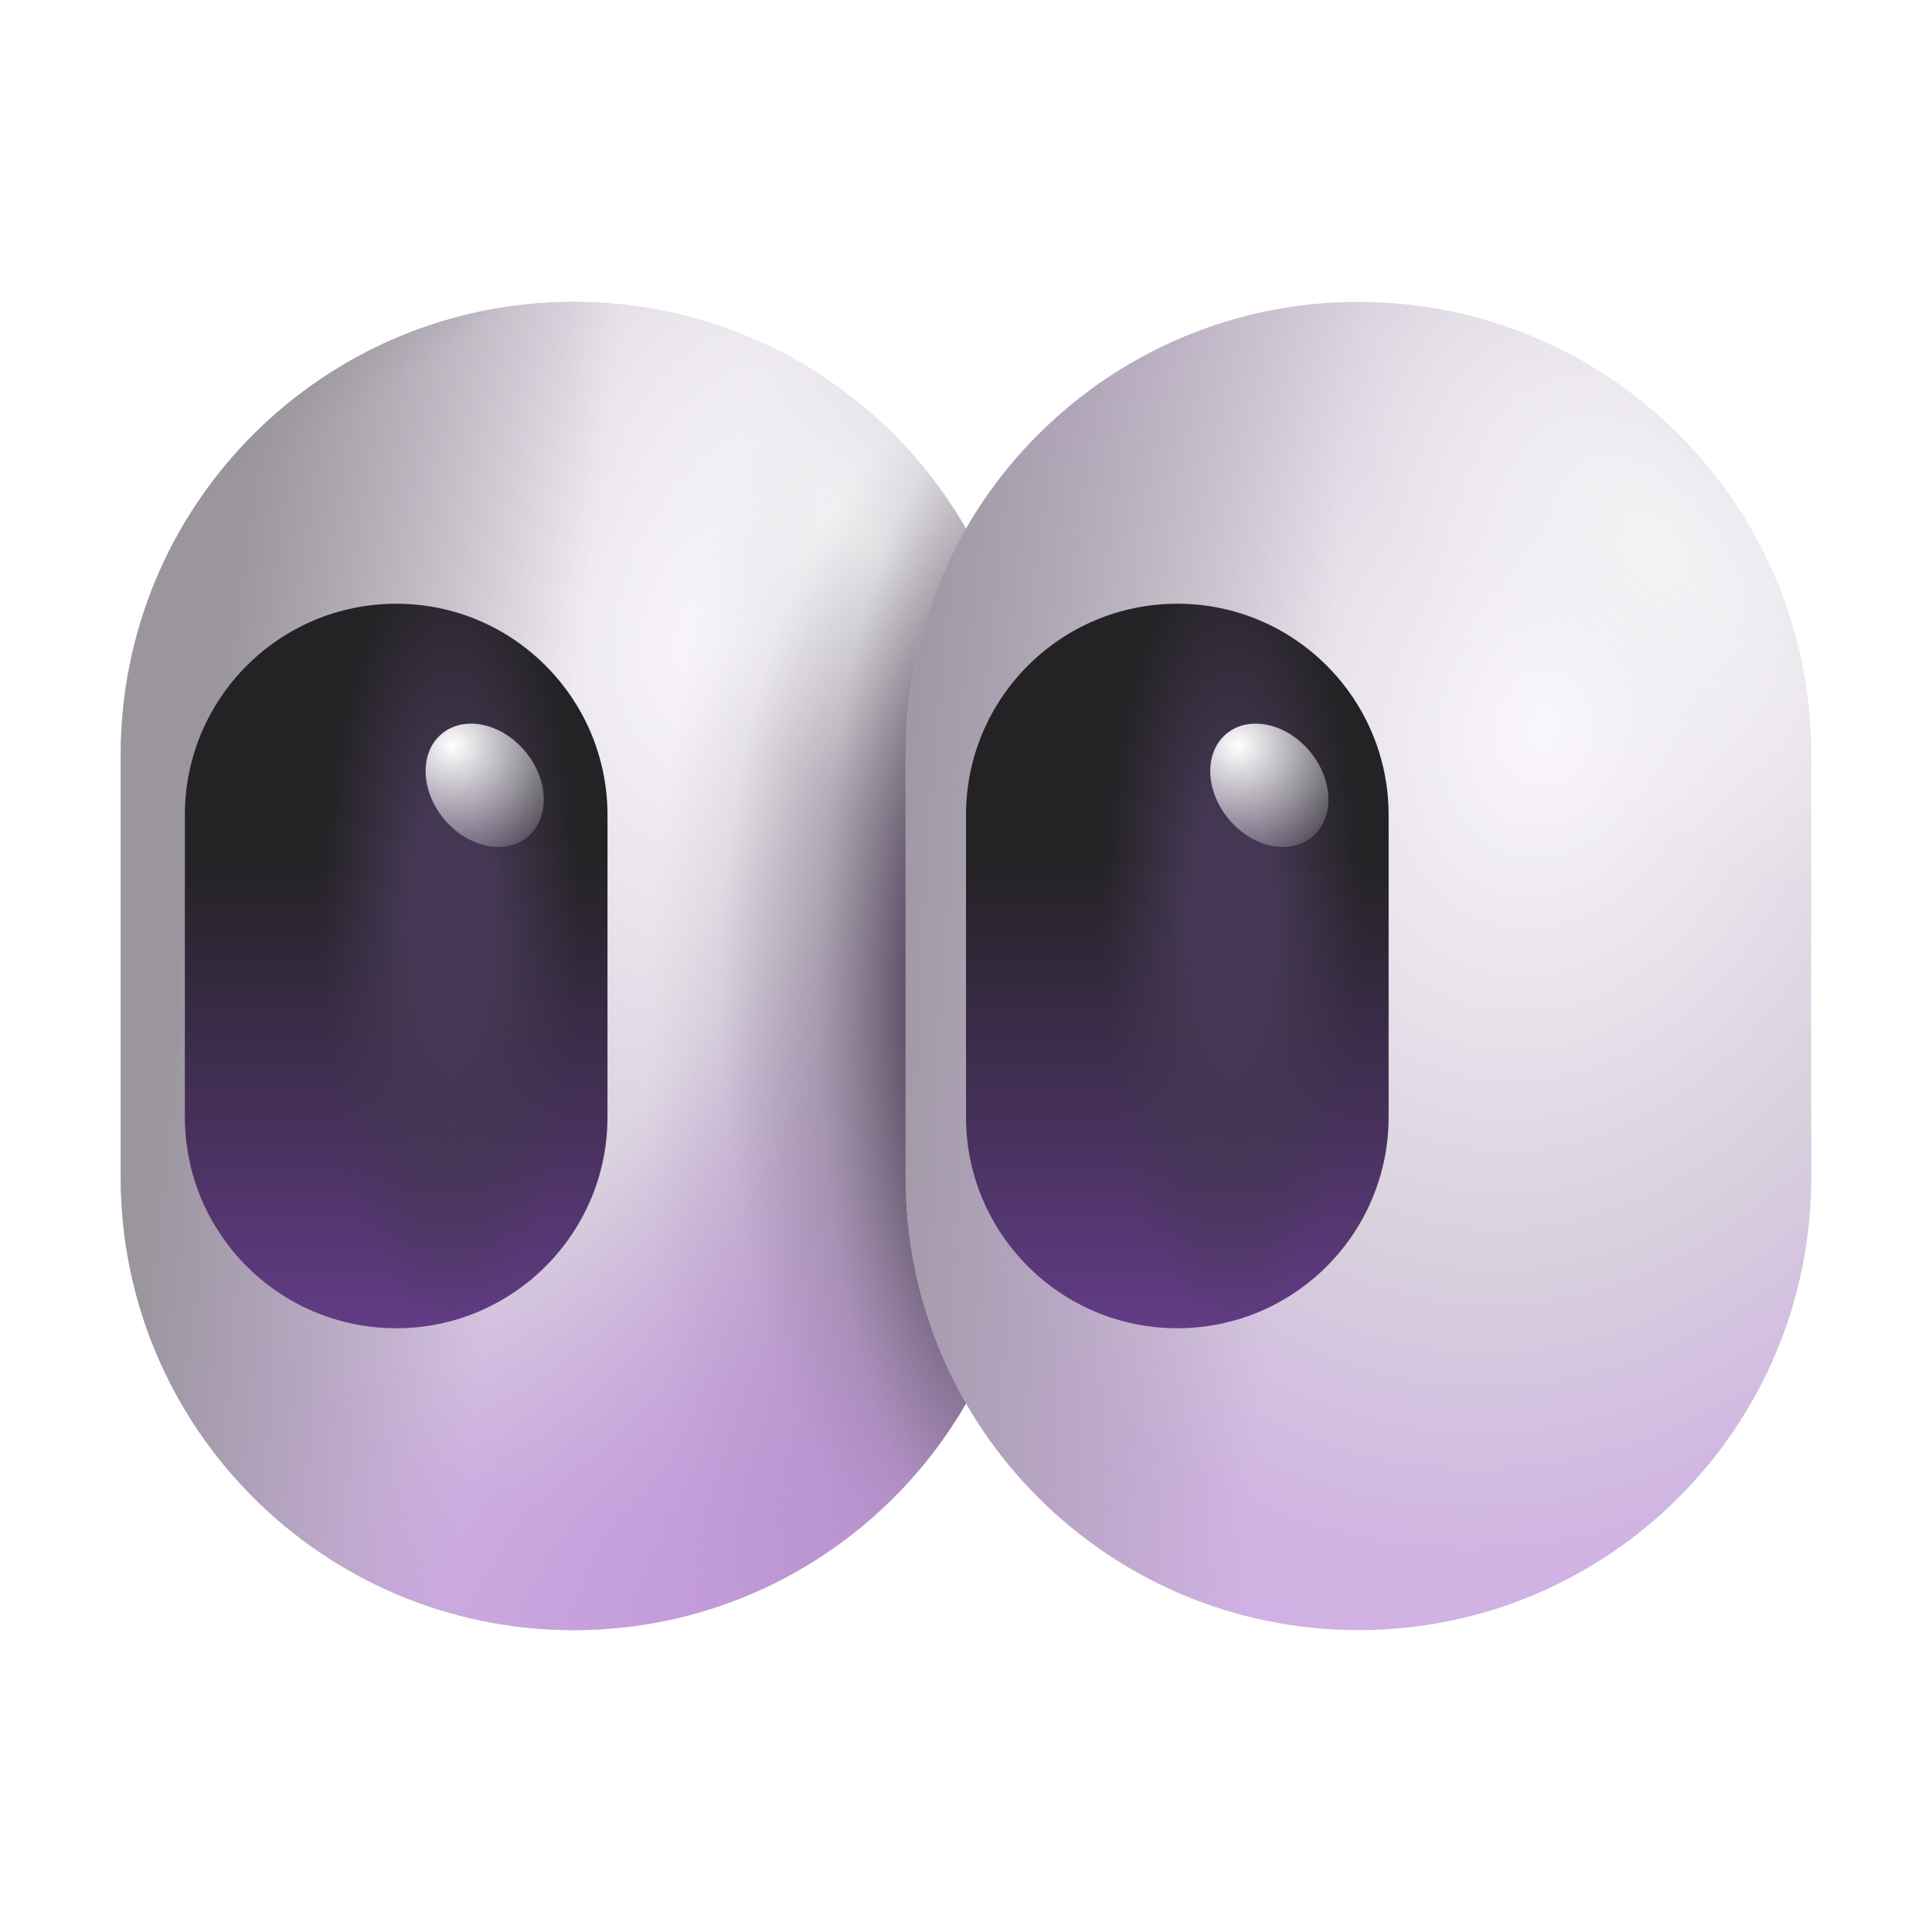
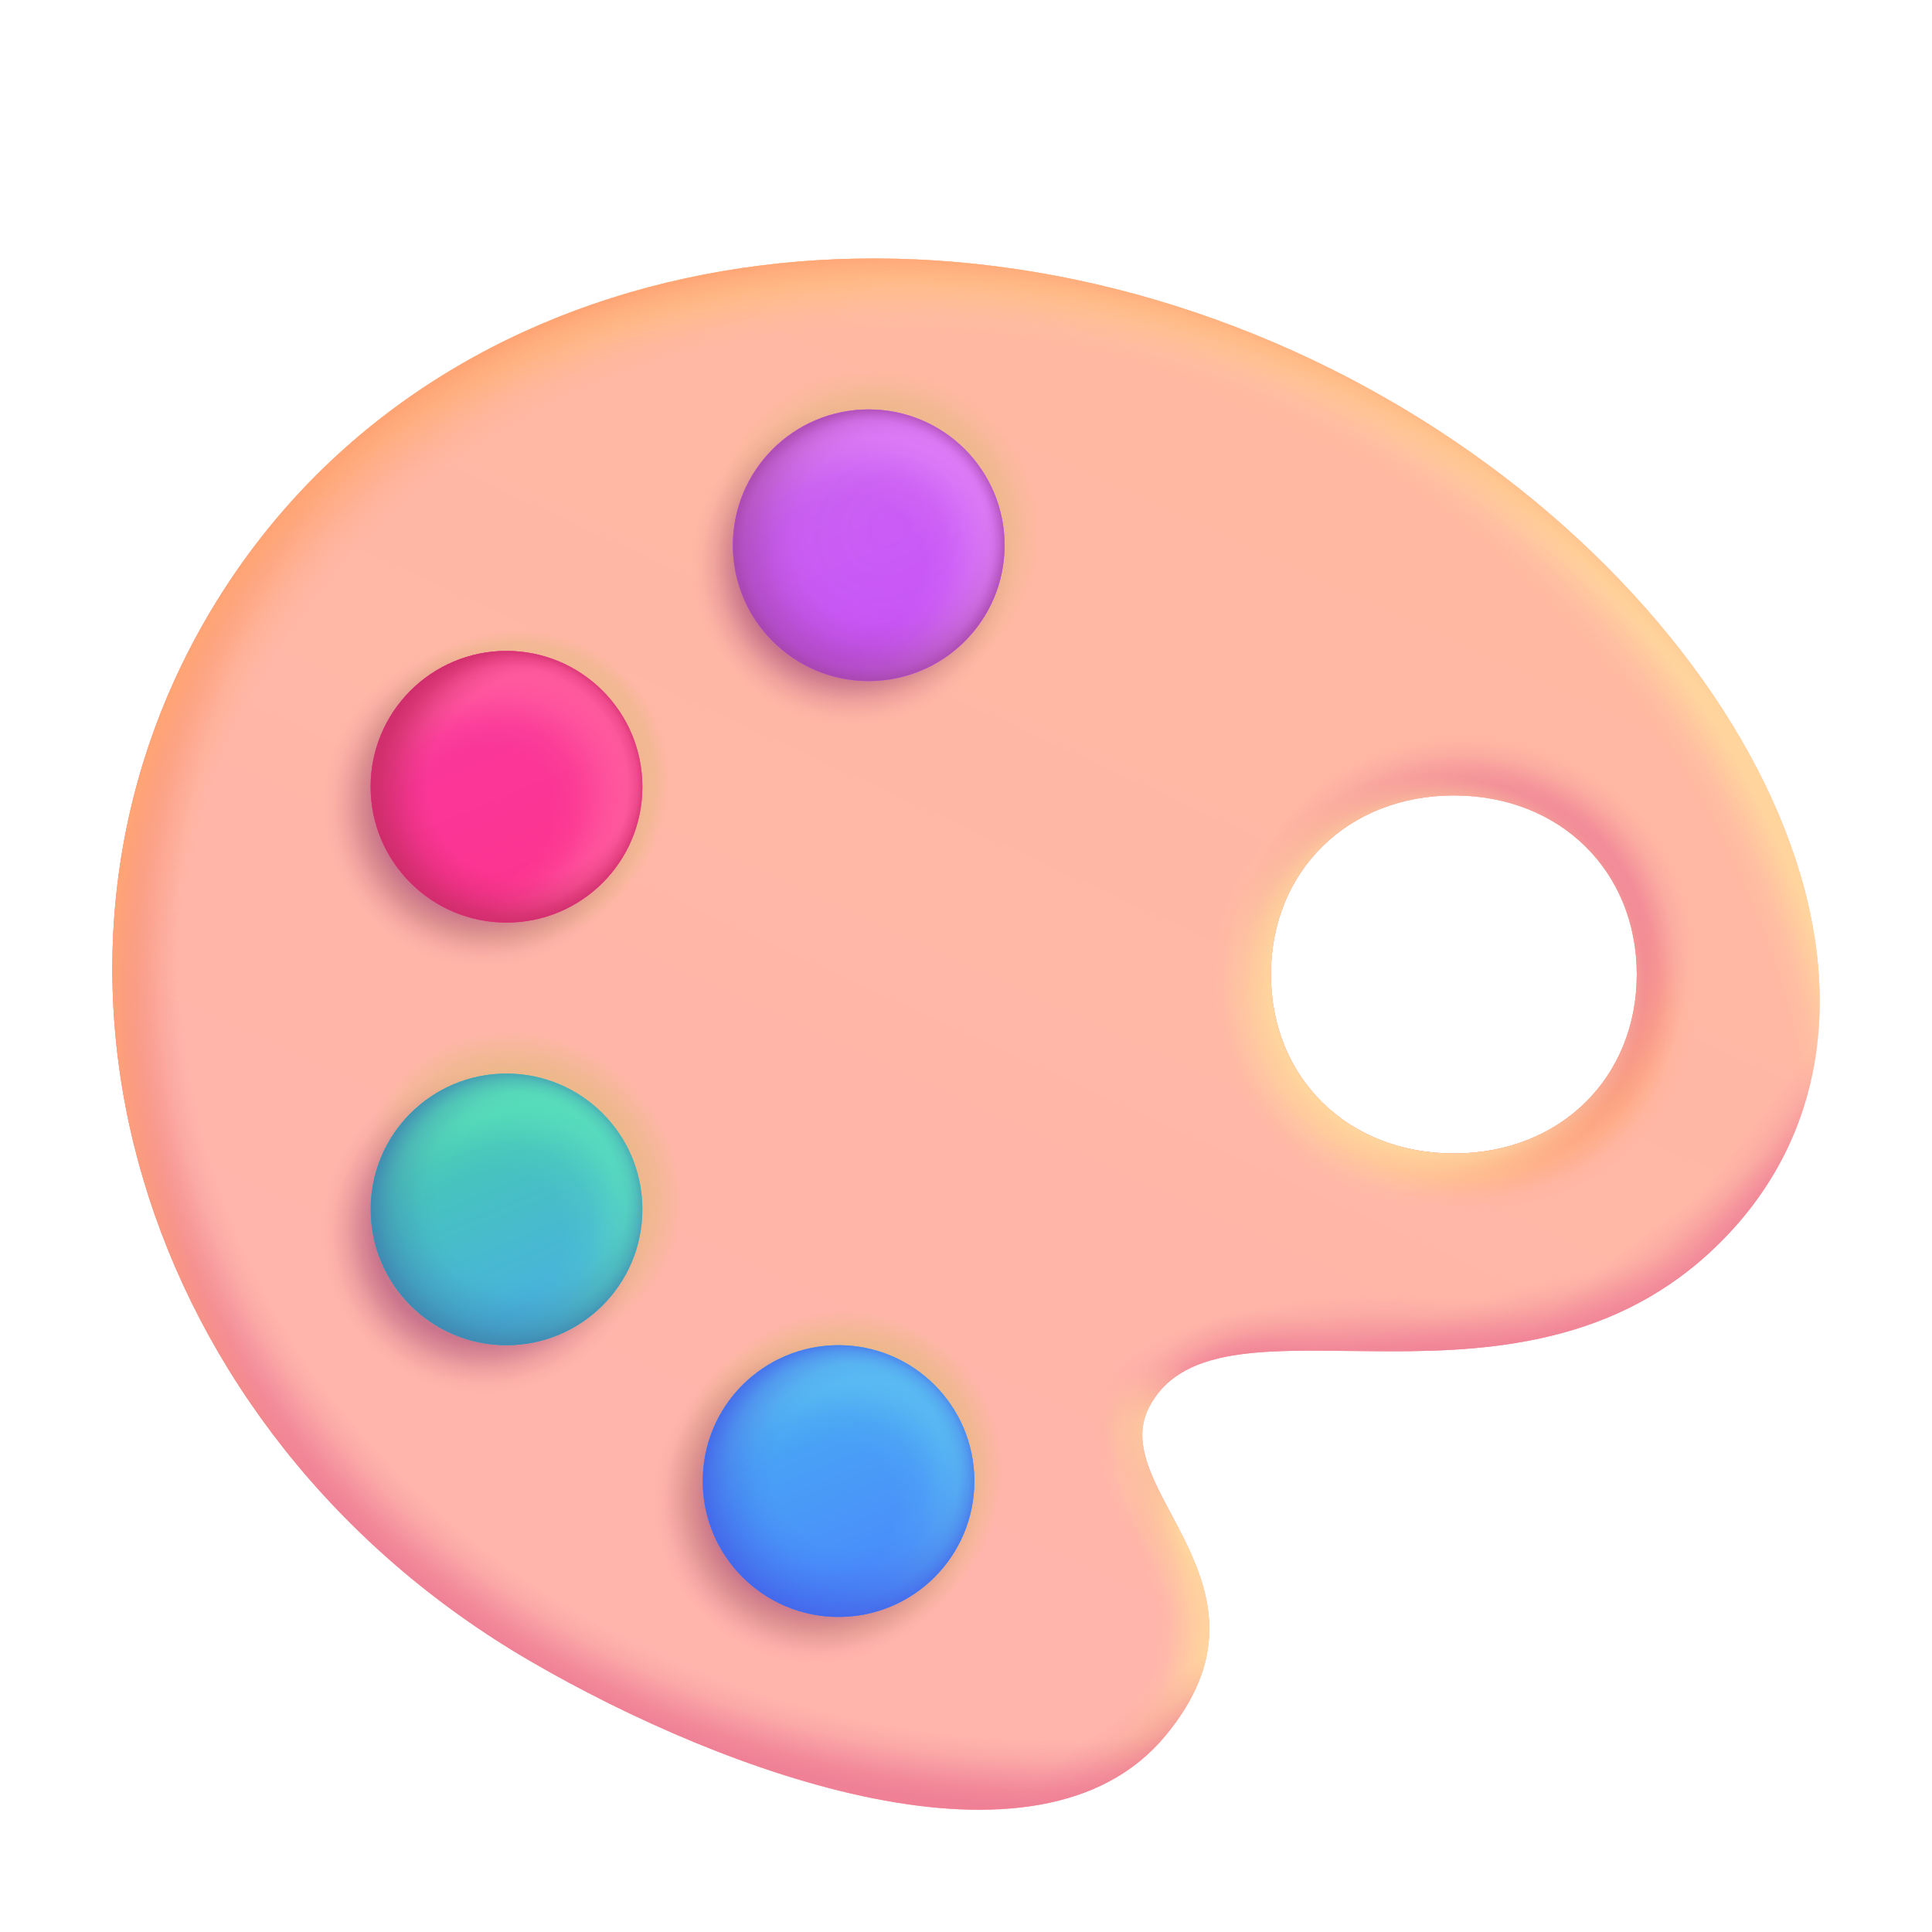
- <svg xmlns="http://www.w3.org/2000/svg" width="32" height="32" viewBox="0 0 32 32" fill="none">
-   <rect x="2" y="5" width="15" height="22" rx="7.5" fill="#D3D3D3" />
-   <rect x="2" y="5" width="15" height="22" rx="7.5" fill="url(#paint0_radial_663_2752)" />
-   <rect x="2" y="5" width="15" height="22" rx="7.5" fill="url(#paint1_linear_663_2752)" />
-   <rect x="2" y="5" width="15" height="22" rx="7.5" fill="url(#paint2_radial_663_2752)" />
-   <rect x="2" y="5" width="15" height="22" rx="7.5" fill="url(#paint3_radial_663_2752)" />
-   <rect x="2" y="5" width="15" height="22" rx="7.5" fill="url(#paint4_radial_663_2752)" />
-   <rect x="2" y="5" width="15" height="22" rx="7.5" fill="url(#paint5_radial_663_2752)" />
-   <rect x="2" y="5" width="15" height="22" rx="7.5" fill="url(#paint6_radial_663_2752)" />
-   <rect x="2" y="5" width="15" height="22" rx="7.5" fill="url(#paint7_radial_663_2752)" />
-   <rect x="2" y="5" width="15" height="22" rx="7.5" fill="url(#paint8_radial_663_2752)" />
-   <rect x="15" y="5" width="15" height="22" rx="7.5" fill="url(#paint9_radial_663_2752)" />
-   <rect x="15" y="5" width="15" height="22" rx="7.5" fill="url(#paint10_linear_663_2752)" />
-   <rect x="15" y="5" width="15" height="22" rx="7.5" fill="url(#paint11_radial_663_2752)" />
-   <rect x="16" y="10" width="7" height="12" rx="3.5" fill="url(#paint12_linear_663_2752)" />
-   <rect x="16" y="10" width="7" height="12" rx="3.5" fill="url(#paint13_radial_663_2752)" />
-   <rect x="3.062" y="10" width="7" height="12" rx="3.5" fill="url(#paint14_linear_663_2752)" />
-   <rect x="3.062" y="10" width="7" height="12" rx="3.5" fill="url(#paint15_radial_663_2752)" />
-   <ellipse cx="8.028" cy="13.007" rx="0.875" ry="1.111" transform="rotate(-39.7743 8.02805 13.0069)" fill="url(#paint16_radial_663_2752)" />
-   <ellipse cx="21.024" cy="13.007" rx="0.875" ry="1.111" transform="rotate(-39.7743 21.0241 13.0069)" fill="url(#paint17_radial_663_2752)" />
+ <svg xmlns="http://www.w3.org/2000/svg" width="25" height="25" viewBox="0 0 25 25" fill="none">
+   <path d="M17.229 4.776C11.937 2.136 5.665 3.155 2.807 7.774C-0.052 12.393 1.768 18.539 6.874 21.502C9.383 22.957 13.433 24.444 15.079 22.462C16.692 20.52 14.312 19.289 14.867 18.214C15.761 16.485 19.759 18.754 22.375 15.958C25.322 12.807 22.382 7.348 17.229 4.776ZM18.813 14.926C17.436 14.926 16.446 13.943 16.446 12.61C16.446 11.276 17.436 10.293 18.813 10.293C20.19 10.293 21.18 11.276 21.18 12.61C21.18 13.943 20.19 14.926 18.813 14.926Z" fill="url(#paint0_linear_433_270)" />
+   <path d="M17.229 4.776C11.937 2.136 5.665 3.155 2.807 7.774C-0.052 12.393 1.768 18.539 6.874 21.502C9.383 22.957 13.433 24.444 15.079 22.462C16.692 20.52 14.312 19.289 14.867 18.214C15.761 16.485 19.759 18.754 22.375 15.958C25.322 12.807 22.382 7.348 17.229 4.776ZM18.813 14.926C17.436 14.926 16.446 13.943 16.446 12.61C16.446 11.276 17.436 10.293 18.813 10.293C20.19 10.293 21.18 11.276 21.18 12.61C21.18 13.943 20.19 14.926 18.813 14.926Z" fill="url(#paint1_radial_433_270)" />
+   <path d="M17.229 4.776C11.937 2.136 5.665 3.155 2.807 7.774C-0.052 12.393 1.768 18.539 6.874 21.502C9.383 22.957 13.433 24.444 15.079 22.462C16.692 20.52 14.312 19.289 14.867 18.214C15.761 16.485 19.759 18.754 22.375 15.958C25.322 12.807 22.382 7.348 17.229 4.776ZM18.813 14.926C17.436 14.926 16.446 13.943 16.446 12.61C16.446 11.276 17.436 10.293 18.813 10.293C20.19 10.293 21.18 11.276 21.18 12.61C21.18 13.943 20.19 14.926 18.813 14.926Z" fill="url(#paint2_radial_433_270)" />
+   <path d="M17.229 4.776C11.937 2.136 5.665 3.155 2.807 7.774C-0.052 12.393 1.768 18.539 6.874 21.502C9.383 22.957 13.433 24.444 15.079 22.462C16.692 20.52 14.312 19.289 14.867 18.214C15.761 16.485 19.759 18.754 22.375 15.958C25.322 12.807 22.382 7.348 17.229 4.776ZM18.813 14.926C17.436 14.926 16.446 13.943 16.446 12.61C16.446 11.276 17.436 10.293 18.813 10.293C20.19 10.293 21.18 11.276 21.18 12.61C21.18 13.943 20.19 14.926 18.813 14.926Z" fill="url(#paint3_radial_433_270)" />
+   <path d="M17.229 4.776C11.937 2.136 5.665 3.155 2.807 7.774C-0.052 12.393 1.768 18.539 6.874 21.502C9.383 22.957 13.433 24.444 15.079 22.462C16.692 20.52 14.312 19.289 14.867 18.214C15.761 16.485 19.759 18.754 22.375 15.958C25.322 12.807 22.382 7.348 17.229 4.776ZM18.813 14.926C17.436 14.926 16.446 13.943 16.446 12.61C16.446 11.276 17.436 10.293 18.813 10.293C20.19 10.293 21.18 11.276 21.18 12.61C21.18 13.943 20.19 14.926 18.813 14.926Z" fill="url(#paint4_radial_433_270)" />
+   <path d="M17.229 4.776C11.937 2.136 5.665 3.155 2.807 7.774C-0.052 12.393 1.768 18.539 6.874 21.502C9.383 22.957 13.433 24.444 15.079 22.462C16.692 20.52 14.312 19.289 14.867 18.214C15.761 16.485 19.759 18.754 22.375 15.958C25.322 12.807 22.382 7.348 17.229 4.776ZM18.813 14.926C17.436 14.926 16.446 13.943 16.446 12.61C16.446 11.276 17.436 10.293 18.813 10.293C20.19 10.293 21.18 11.276 21.18 12.61C21.18 13.943 20.19 14.926 18.813 14.926Z" fill="url(#paint5_radial_433_270)" />
+   <path d="M17.229 4.776C11.937 2.136 5.665 3.155 2.807 7.774C-0.052 12.393 1.768 18.539 6.874 21.502C9.383 22.957 13.433 24.444 15.079 22.462C16.692 20.52 14.312 19.289 14.867 18.214C15.761 16.485 19.759 18.754 22.375 15.958C25.322 12.807 22.382 7.348 17.229 4.776ZM18.813 14.926C17.436 14.926 16.446 13.943 16.446 12.61C16.446 11.276 17.436 10.293 18.813 10.293C20.19 10.293 21.18 11.276 21.18 12.61C21.18 13.943 20.19 14.926 18.813 14.926Z" fill="url(#paint6_radial_433_270)" />
+   <path d="M17.229 4.776C11.937 2.136 5.665 3.155 2.807 7.774C-0.052 12.393 1.768 18.539 6.874 21.502C9.383 22.957 13.433 24.444 15.079 22.462C16.692 20.52 14.312 19.289 14.867 18.214C15.761 16.485 19.759 18.754 22.375 15.958C25.322 12.807 22.382 7.348 17.229 4.776ZM18.813 14.926C17.436 14.926 16.446 13.943 16.446 12.61C16.446 11.276 17.436 10.293 18.813 10.293C20.19 10.293 21.18 11.276 21.18 12.61C21.18 13.943 20.19 14.926 18.813 14.926Z" fill="url(#paint7_radial_433_270)" />
+   <path d="M17.229 4.776C11.937 2.136 5.665 3.155 2.807 7.774C-0.052 12.393 1.768 18.539 6.874 21.502C9.383 22.957 13.433 24.444 15.079 22.462C16.692 20.52 14.312 19.289 14.867 18.214C15.761 16.485 19.759 18.754 22.375 15.958C25.322 12.807 22.382 7.348 17.229 4.776ZM18.813 14.926C17.436 14.926 16.446 13.943 16.446 12.61C16.446 11.276 17.436 10.293 18.813 10.293C20.19 10.293 21.18 11.276 21.18 12.61C21.18 13.943 20.19 14.926 18.813 14.926Z" fill="url(#paint8_radial_433_270)" />
+   <path d="M17.229 4.776C11.937 2.136 5.665 3.155 2.807 7.774C-0.052 12.393 1.768 18.539 6.874 21.502C9.383 22.957 13.433 24.444 15.079 22.462C16.692 20.52 14.312 19.289 14.867 18.214C15.761 16.485 19.759 18.754 22.375 15.958C25.322 12.807 22.382 7.348 17.229 4.776ZM18.813 14.926C17.436 14.926 16.446 13.943 16.446 12.61C16.446 11.276 17.436 10.293 18.813 10.293C20.19 10.293 21.18 11.276 21.18 12.61C21.18 13.943 20.19 14.926 18.813 14.926Z" fill="url(#paint9_radial_433_270)" />
+   <path d="M17.229 4.776C11.937 2.136 5.665 3.155 2.807 7.774C-0.052 12.393 1.768 18.539 6.874 21.502C9.383 22.957 13.433 24.444 15.079 22.462C16.692 20.52 14.312 19.289 14.867 18.214C15.761 16.485 19.759 18.754 22.375 15.958C25.322 12.807 22.382 7.348 17.229 4.776ZM18.813 14.926C17.436 14.926 16.446 13.943 16.446 12.61C16.446 11.276 17.436 10.293 18.813 10.293C20.19 10.293 21.18 11.276 21.18 12.61C21.18 13.943 20.19 14.926 18.813 14.926Z" fill="url(#paint10_radial_433_270)" />
+   <path d="M17.229 4.776C11.937 2.136 5.665 3.155 2.807 7.774C-0.052 12.393 1.768 18.539 6.874 21.502C9.383 22.957 13.433 24.444 15.079 22.462C16.692 20.52 14.312 19.289 14.867 18.214C15.761 16.485 19.759 18.754 22.375 15.958C25.322 12.807 22.382 7.348 17.229 4.776ZM18.813 14.926C17.436 14.926 16.446 13.943 16.446 12.61C16.446 11.276 17.436 10.293 18.813 10.293C20.19 10.293 21.18 11.276 21.18 12.61C21.18 13.943 20.19 14.926 18.813 14.926Z" fill="url(#paint11_radial_433_270)" />
+   <path d="M17.229 4.776C11.937 2.136 5.665 3.155 2.807 7.774C-0.052 12.393 1.768 18.539 6.874 21.502C9.383 22.957 13.433 24.444 15.079 22.462C16.692 20.52 14.312 19.289 14.867 18.214C15.761 16.485 19.759 18.754 22.375 15.958C25.322 12.807 22.382 7.348 17.229 4.776ZM18.813 14.926C17.436 14.926 16.446 13.943 16.446 12.61C16.446 11.276 17.436 10.293 18.813 10.293C20.19 10.293 21.18 11.276 21.18 12.61C21.18 13.943 20.19 14.926 18.813 14.926Z" fill="url(#paint12_radial_433_270)" />
+   <path d="M17.229 4.776C11.937 2.136 5.665 3.155 2.807 7.774C-0.052 12.393 1.768 18.539 6.874 21.502C9.383 22.957 13.433 24.444 15.079 22.462C16.692 20.52 14.312 19.289 14.867 18.214C15.761 16.485 19.759 18.754 22.375 15.958C25.322 12.807 22.382 7.348 17.229 4.776ZM18.813 14.926C17.436 14.926 16.446 13.943 16.446 12.61C16.446 11.276 17.436 10.293 18.813 10.293C20.19 10.293 21.18 11.276 21.18 12.61C21.18 13.943 20.19 14.926 18.813 14.926Z" fill="url(#paint13_radial_433_270)" />
+   <path d="M17.229 4.776C11.937 2.136 5.665 3.155 2.807 7.774C-0.052 12.393 1.768 18.539 6.874 21.502C9.383 22.957 13.433 24.444 15.079 22.462C16.692 20.52 14.312 19.289 14.867 18.214C15.761 16.485 19.759 18.754 22.375 15.958C25.322 12.807 22.382 7.348 17.229 4.776ZM18.813 14.926C17.436 14.926 16.446 13.943 16.446 12.61C16.446 11.276 17.436 10.293 18.813 10.293C20.19 10.293 21.18 11.276 21.18 12.61C21.18 13.943 20.19 14.926 18.813 14.926Z" fill="url(#paint14_radial_433_270)" />
+   <path d="M17.229 4.776C11.937 2.136 5.665 3.155 2.807 7.774C-0.052 12.393 1.768 18.539 6.874 21.502C9.383 22.957 13.433 24.444 15.079 22.462C16.692 20.52 14.312 19.289 14.867 18.214C15.761 16.485 19.759 18.754 22.375 15.958C25.322 12.807 22.382 7.348 17.229 4.776ZM18.813 14.926C17.436 14.926 16.446 13.943 16.446 12.61C16.446 11.276 17.436 10.293 18.813 10.293C20.19 10.293 21.18 11.276 21.18 12.61C21.18 13.943 20.19 14.926 18.813 14.926Z" fill="url(#paint15_radial_433_270)" />
+   <path d="M17.229 4.776C11.937 2.136 5.665 3.155 2.807 7.774C-0.052 12.393 1.768 18.539 6.874 21.502C9.383 22.957 13.433 24.444 15.079 22.462C16.692 20.52 14.312 19.289 14.867 18.214C15.761 16.485 19.759 18.754 22.375 15.958C25.322 12.807 22.382 7.348 17.229 4.776ZM18.813 14.926C17.436 14.926 16.446 13.943 16.446 12.61C16.446 11.276 17.436 10.293 18.813 10.293C20.19 10.293 21.18 11.276 21.18 12.61C21.18 13.943 20.19 14.926 18.813 14.926Z" fill="url(#paint16_radial_433_270)" />
+   <path d="M17.229 4.776C11.937 2.136 5.665 3.155 2.807 7.774C-0.052 12.393 1.768 18.539 6.874 21.502C9.383 22.957 13.433 24.444 15.079 22.462C16.692 20.52 14.312 19.289 14.867 18.214C15.761 16.485 19.759 18.754 22.375 15.958C25.322 12.807 22.382 7.348 17.229 4.776ZM18.813 14.926C17.436 14.926 16.446 13.943 16.446 12.61C16.446 11.276 17.436 10.293 18.813 10.293C20.19 10.293 21.18 11.276 21.18 12.61C21.18 13.943 20.19 14.926 18.813 14.926Z" fill="url(#paint17_radial_433_270)" />
+   <path d="M17.229 4.776C11.937 2.136 5.665 3.155 2.807 7.774C-0.052 12.393 1.768 18.539 6.874 21.502C9.383 22.957 13.433 24.444 15.079 22.462C16.692 20.52 14.312 19.289 14.867 18.214C15.761 16.485 19.759 18.754 22.375 15.958C25.322 12.807 22.382 7.348 17.229 4.776ZM18.813 14.926C17.436 14.926 16.446 13.943 16.446 12.61C16.446 11.276 17.436 10.293 18.813 10.293C20.19 10.293 21.18 11.276 21.18 12.61C21.18 13.943 20.19 14.926 18.813 14.926Z" fill="url(#paint18_radial_433_270)" />
+   <path d="M17.229 4.776C11.937 2.136 5.665 3.155 2.807 7.774C-0.052 12.393 1.768 18.539 6.874 21.502C9.383 22.957 13.433 24.444 15.079 22.462C16.692 20.52 14.312 19.289 14.867 18.214C15.761 16.485 19.759 18.754 22.375 15.958C25.322 12.807 22.382 7.348 17.229 4.776ZM18.813 14.926C17.436 14.926 16.446 13.943 16.446 12.61C16.446 11.276 17.436 10.293 18.813 10.293C20.19 10.293 21.18 11.276 21.18 12.61C21.18 13.943 20.19 14.926 18.813 14.926Z" fill="url(#paint19_radial_433_270)" />
+   <path d="M17.229 4.776C11.937 2.136 5.665 3.155 2.807 7.774C-0.052 12.393 1.768 18.539 6.874 21.502C9.383 22.957 13.433 24.444 15.079 22.462C16.692 20.52 14.312 19.289 14.867 18.214C15.761 16.485 19.759 18.754 22.375 15.958C25.322 12.807 22.382 7.348 17.229 4.776ZM18.813 14.926C17.436 14.926 16.446 13.943 16.446 12.61C16.446 11.276 17.436 10.293 18.813 10.293C20.19 10.293 21.18 11.276 21.18 12.61C21.18 13.943 20.19 14.926 18.813 14.926Z" fill="url(#paint20_radial_433_270)" />
+   <path d="M17.229 4.776C11.937 2.136 5.665 3.155 2.807 7.774C-0.052 12.393 1.768 18.539 6.874 21.502C9.383 22.957 13.433 24.444 15.079 22.462C16.692 20.52 14.312 19.289 14.867 18.214C15.761 16.485 19.759 18.754 22.375 15.958C25.322 12.807 22.382 7.348 17.229 4.776ZM18.813 14.926C17.436 14.926 16.446 13.943 16.446 12.61C16.446 11.276 17.436 10.293 18.813 10.293C20.19 10.293 21.18 11.276 21.18 12.61C21.18 13.943 20.19 14.926 18.813 14.926Z" fill="url(#paint21_radial_433_270)" />
+   <path d="M17.229 4.776C11.937 2.136 5.665 3.155 2.807 7.774C-0.052 12.393 1.768 18.539 6.874 21.502C9.383 22.957 13.433 24.444 15.079 22.462C16.692 20.52 14.312 19.289 14.867 18.214C15.761 16.485 19.759 18.754 22.375 15.958C25.322 12.807 22.382 7.348 17.229 4.776ZM18.813 14.926C17.436 14.926 16.446 13.943 16.446 12.61C16.446 11.276 17.436 10.293 18.813 10.293C20.19 10.293 21.18 11.276 21.18 12.61C21.18 13.943 20.19 14.926 18.813 14.926Z" fill="url(#paint22_radial_433_270)" />
+   <path d="M17.229 4.776C11.937 2.136 5.665 3.155 2.807 7.774C-0.052 12.393 1.768 18.539 6.874 21.502C9.383 22.957 13.433 24.444 15.079 22.462C16.692 20.52 14.312 19.289 14.867 18.214C15.761 16.485 19.759 18.754 22.375 15.958C25.322 12.807 22.382 7.348 17.229 4.776ZM18.813 14.926C17.436 14.926 16.446 13.943 16.446 12.61C16.446 11.276 17.436 10.293 18.813 10.293C20.19 10.293 21.18 11.276 21.18 12.61C21.18 13.943 20.19 14.926 18.813 14.926Z" fill="url(#paint23_radial_433_270)" />
+   <path d="M17.229 4.776C11.937 2.136 5.665 3.155 2.807 7.774C-0.052 12.393 1.768 18.539 6.874 21.502C9.383 22.957 13.433 24.444 15.079 22.462C16.692 20.52 14.312 19.289 14.867 18.214C15.761 16.485 19.759 18.754 22.375 15.958C25.322 12.807 22.382 7.348 17.229 4.776ZM18.813 14.926C17.436 14.926 16.446 13.943 16.446 12.61C16.446 11.276 17.436 10.293 18.813 10.293C20.19 10.293 21.18 11.276 21.18 12.61C21.18 13.943 20.19 14.926 18.813 14.926Z" fill="url(#paint24_radial_433_270)" />
+   <path d="M11.241 8.813C12.212 8.813 12.999 8.026 12.999 7.056C12.999 6.085 12.212 5.298 11.241 5.298C10.27 5.298 9.483 6.085 9.483 7.056C9.483 8.026 10.27 8.813 11.241 8.813Z" fill="url(#paint25_linear_433_270)" />
+   <path d="M11.241 8.813C12.212 8.813 12.999 8.026 12.999 7.056C12.999 6.085 12.212 5.298 11.241 5.298C10.27 5.298 9.483 6.085 9.483 7.056C9.483 8.026 10.27 8.813 11.241 8.813Z" fill="url(#paint26_radial_433_270)" />
+   <path d="M11.241 8.813C12.212 8.813 12.999 8.026 12.999 7.056C12.999 6.085 12.212 5.298 11.241 5.298C10.27 5.298 9.483 6.085 9.483 7.056C9.483 8.026 10.27 8.813 11.241 8.813Z" fill="url(#paint27_radial_433_270)" fill-opacity="0.7" />
+   <path d="M11.241 8.813C12.212 8.813 12.999 8.026 12.999 7.056C12.999 6.085 12.212 5.298 11.241 5.298C10.27 5.298 9.483 6.085 9.483 7.056C9.483 8.026 10.27 8.813 11.241 8.813Z" fill="url(#paint28_radial_433_270)" fill-opacity="0.7" />
+   <path d="M6.554 11.938C7.525 11.938 8.312 11.152 8.312 10.181C8.312 9.21 7.525 8.423 6.554 8.423C5.583 8.423 4.796 9.21 4.796 10.181C4.796 11.152 5.583 11.938 6.554 11.938Z" fill="url(#paint29_linear_433_270)" />
+   <path d="M6.554 11.938C7.525 11.938 8.312 11.152 8.312 10.181C8.312 9.21 7.525 8.423 6.554 8.423C5.583 8.423 4.796 9.21 4.796 10.181C4.796 11.152 5.583 11.938 6.554 11.938Z" fill="url(#paint30_radial_433_270)" />
+   <path d="M6.554 11.938C7.525 11.938 8.312 11.152 8.312 10.181C8.312 9.21 7.525 8.423 6.554 8.423C5.583 8.423 4.796 9.21 4.796 10.181C4.796 11.152 5.583 11.938 6.554 11.938Z" fill="url(#paint31_radial_433_270)" fill-opacity="0.9" />
+   <path d="M6.554 11.938C7.525 11.938 8.312 11.152 8.312 10.181C8.312 9.21 7.525 8.423 6.554 8.423C5.583 8.423 4.796 9.21 4.796 10.181C4.796 11.152 5.583 11.938 6.554 11.938Z" fill="url(#paint32_radial_433_270)" fill-opacity="0.8" />
+   <path d="M6.554 17.407C7.525 17.407 8.312 16.62 8.312 15.649C8.312 14.679 7.525 13.892 6.554 13.892C5.583 13.892 4.796 14.679 4.796 15.649C4.796 16.62 5.583 17.407 6.554 17.407Z" fill="url(#paint33_linear_433_270)" />
+   <path d="M6.554 17.407C7.525 17.407 8.312 16.62 8.312 15.649C8.312 14.679 7.525 13.892 6.554 13.892C5.583 13.892 4.796 14.679 4.796 15.649C4.796 16.62 5.583 17.407 6.554 17.407Z" fill="url(#paint34_radial_433_270)" fill-opacity="0.8" />
+   <path d="M6.554 17.407C7.525 17.407 8.312 16.62 8.312 15.649C8.312 14.679 7.525 13.892 6.554 13.892C5.583 13.892 4.796 14.679 4.796 15.649C4.796 16.62 5.583 17.407 6.554 17.407Z" fill="url(#paint35_radial_433_270)" />
+   <path d="M6.554 17.407C7.525 17.407 8.312 16.62 8.312 15.649C8.312 14.679 7.525 13.892 6.554 13.892C5.583 13.892 4.796 14.679 4.796 15.649C4.796 16.62 5.583 17.407 6.554 17.407Z" fill="url(#paint36_radial_433_270)" fill-opacity="0.7" />
+   <path d="M10.851 20.923C11.821 20.923 12.608 20.136 12.608 19.165C12.608 18.194 11.821 17.407 10.851 17.407C9.88 17.407 9.093 18.194 9.093 19.165C9.093 20.136 9.88 20.923 10.851 20.923Z" fill="url(#paint37_linear_433_270)" />
+   <path d="M10.851 20.923C11.821 20.923 12.608 20.136 12.608 19.165C12.608 18.194 11.821 17.407 10.851 17.407C9.88 17.407 9.093 18.194 9.093 19.165C9.093 20.136 9.88 20.923 10.851 20.923Z" fill="url(#paint38_radial_433_270)" fill-opacity="0.9" />
+   <path d="M10.851 20.923C11.821 20.923 12.608 20.136 12.608 19.165C12.608 18.194 11.821 17.407 10.851 17.407C9.88 17.407 9.093 18.194 9.093 19.165C9.093 20.136 9.88 20.923 10.851 20.923Z" fill="url(#paint39_radial_433_270)" />
+   <path d="M10.851 20.923C11.821 20.923 12.608 20.136 12.608 19.165C12.608 18.194 11.821 17.407 10.851 17.407C9.88 17.407 9.093 18.194 9.093 19.165C9.093 20.136 9.88 20.923 10.851 20.923Z" fill="url(#paint40_radial_433_270)" fill-opacity="0.7" />
  <defs>
-     <radialGradient id="paint0_radial_663_2752" cx="0" cy="0" r="1" gradientUnits="userSpaceOnUse" gradientTransform="translate(12.0313 10.5) rotate(101.077) scale(21.1439 16.3514)">
-       <stop stop-color="#FAF7FC" />
-       <stop offset="0.457" stop-color="#D8D0DD" />
-       <stop offset="0.708" stop-color="#D0B3E3" />
-       <stop offset="1" stop-color="#CFABE4" />
-     </radialGradient>
-     <linearGradient id="paint1_linear_663_2752" x1="-1.156" y1="17.625" x2="8.483" y2="18.931" gradientUnits="userSpaceOnUse">
-       <stop offset="0.399" stop-color="#9B969E" />
-       <stop offset="1" stop-color="#9A959E" stop-opacity="0" />
-     </linearGradient>
-     <radialGradient id="paint2_radial_663_2752" cx="0" cy="0" r="1" gradientUnits="userSpaceOnUse" gradientTransform="translate(15.8848 20.5405) rotate(-133.794) scale(20.0626 21.7161)">
-       <stop offset="0.844" stop-color="#9A959E" stop-opacity="0" />
-       <stop offset="0.949" stop-color="#949296" />
-     </radialGradient>
-     <radialGradient id="paint3_radial_663_2752" cx="0" cy="0" r="1" gradientUnits="userSpaceOnUse" gradientTransform="translate(19.1029 19.5751) rotate(-155.387) scale(8.58398 20.8716)">
-       <stop offset="0.022" stop-color="#D1AFE5" />
-       <stop offset="1" stop-color="#D1AFE5" stop-opacity="0" />
-     </radialGradient>
-     <radialGradient id="paint4_radial_663_2752" cx="0" cy="0" r="1" gradientUnits="userSpaceOnUse" gradientTransform="translate(16.287 18.2074) rotate(-180) scale(5.55135 15.769)">
-       <stop stop-color="#ABA5B0" />
-       <stop offset="1" stop-color="#ABA5B0" stop-opacity="0" />
-     </radialGradient>
-     <radialGradient id="paint5_radial_663_2752" cx="0" cy="0" r="1" gradientUnits="userSpaceOnUse" gradientTransform="translate(18.7811 20.4601) rotate(-137.153) scale(7.57168 20.8624)">
-       <stop stop-color="#B689D0" />
-       <stop offset="1" stop-color="#B689D0" stop-opacity="0" />
-     </radialGradient>
-     <radialGradient id="paint6_radial_663_2752" cx="0" cy="0" r="1" gradientUnits="userSpaceOnUse" gradientTransform="translate(14.4577 9.06917) rotate(140.964) scale(3.51479 6.68569)">
-       <stop stop-color="#F3F2F4" />
-       <stop offset="1" stop-color="#F3F2F4" stop-opacity="0" />
-     </radialGradient>
-     <radialGradient id="paint7_radial_663_2752" cx="0" cy="0" r="1" gradientUnits="userSpaceOnUse" gradientTransform="translate(16.5 16.5) rotate(90) scale(10 4.57504)">
-       <stop stop-color="#716678" />
-       <stop offset="1" stop-color="#7D7880" stop-opacity="0" />
-     </radialGradient>
-     <radialGradient id="paint8_radial_663_2752" cx="0" cy="0" r="1" gradientUnits="userSpaceOnUse" gradientTransform="translate(16.5 16.5) rotate(90) scale(9.5 2.93914)">
-       <stop offset="0.312" stop-color="#402A4D" />
-       <stop offset="1" stop-color="#7D7880" stop-opacity="0" />
-     </radialGradient>
-     <radialGradient id="paint9_radial_663_2752" cx="0" cy="0" r="1" gradientUnits="userSpaceOnUse" gradientTransform="translate(25.5937 12) rotate(103.51) scale(19.7978 15.3104)">
-       <stop stop-color="#FAF7FC" />
-       <stop offset="0.457" stop-color="#D8D0DD" />
-       <stop offset="0.708" stop-color="#D0B3E3" />
-       <stop offset="1" stop-color="#CFABE4" />
-     </radialGradient>
-     <linearGradient id="paint10_linear_663_2752" x1="11.844" y1="17.625" x2="21.344" y2="18.5" gradientUnits="userSpaceOnUse">
-       <stop offset="0.212" stop-color="#9B969E" />
-       <stop offset="1" stop-color="#9A959E" stop-opacity="0" />
-     </linearGradient>
-     <radialGradient id="paint11_radial_663_2752" cx="0" cy="0" r="1" gradientUnits="userSpaceOnUse" gradientTransform="translate(27.4577 9.06917) rotate(140.964) scale(3.51479 6.68569)">
-       <stop stop-color="#F3F2F4" />
-       <stop offset="1" stop-color="#F3F2F4" stop-opacity="0" />
-     </radialGradient>
-     <linearGradient id="paint12_linear_663_2752" x1="19.5" y1="10" x2="19.5" y2="22" gradientUnits="userSpaceOnUse">
-       <stop offset="0.354" stop-color="#232224" />
-       <stop offset="1" stop-color="#623C86" />
-     </linearGradient>
-     <radialGradient id="paint13_radial_663_2752" cx="0" cy="0" r="1" gradientUnits="userSpaceOnUse" gradientTransform="translate(20.4062 15.375) rotate(90) scale(6.625 2.17383)">
-       <stop offset="0.354" stop-color="#443753" />
-       <stop offset="1" stop-color="#433750" stop-opacity="0" />
-     </radialGradient>
-     <linearGradient id="paint14_linear_663_2752" x1="6.562" y1="10" x2="6.562" y2="22" gradientUnits="userSpaceOnUse">
-       <stop offset="0.354" stop-color="#232224" />
-       <stop offset="1" stop-color="#623C86" />
-     </linearGradient>
-     <radialGradient id="paint15_radial_663_2752" cx="0" cy="0" r="1" gradientUnits="userSpaceOnUse" gradientTransform="translate(7.46875 15.375) rotate(90) scale(6.625 2.17383)">
-       <stop offset="0.354" stop-color="#443753" />
-       <stop offset="1" stop-color="#433750" stop-opacity="0" />
-     </radialGradient>
-     <radialGradient id="paint16_radial_663_2752" cx="0" cy="0" r="1" gradientUnits="userSpaceOnUse" gradientTransform="translate(8.04686 12.1597) rotate(127.514) scale(2.37685 2.50137)">
-       <stop stop-color="white" />
-       <stop offset="1" stop-color="#F4F4F4" stop-opacity="0" />
-     </radialGradient>
-     <radialGradient id="paint17_radial_663_2752" cx="0" cy="0" r="1" gradientUnits="userSpaceOnUse" gradientTransform="translate(21.043 12.1597) rotate(127.514) scale(2.37685 2.50137)">
-       <stop stop-color="white" />
-       <stop offset="1" stop-color="#F4F4F4" stop-opacity="0" />
+     <linearGradient id="paint0_linear_433_270" x1="18.813" y1="5.613" x2="10.723" y2="23.216" gradientUnits="userSpaceOnUse">
+       <stop stop-color="#FFB9A1" />
+       <stop offset="1" stop-color="#FFB4AD" />
+     </linearGradient>
+     <radialGradient id="paint1_radial_433_270" cx="0" cy="0" r="1" gradientUnits="userSpaceOnUse" gradientTransform="translate(6.57106 10.217) rotate(-45) scale(2.14766 2.00938)">
+       <stop offset="0.731" stop-color="#EDB88B" />
+       <stop offset="0.908" stop-color="#EDB88B" stop-opacity="0.626" />
+       <stop offset="1" stop-color="#EDB88B" stop-opacity="0" />
+     </radialGradient>
+     <radialGradient id="paint2_radial_433_270" cx="0" cy="0" r="1" gradientUnits="userSpaceOnUse" gradientTransform="translate(10.8351 19.1348) rotate(-52.9175) scale(2.22993 2.10597)">
+       <stop offset="0.79" stop-color="#EDB88B" />
+       <stop offset="0.877" stop-color="#EDB88B" stop-opacity="0.626" />
+       <stop offset="1" stop-color="#EDB88B" stop-opacity="0" />
+     </radialGradient>
+     <radialGradient id="paint3_radial_433_270" cx="0" cy="0" r="1" gradientUnits="userSpaceOnUse" gradientTransform="translate(11.3135 6.91359) rotate(-36.1796) scale(2.10899)">
+       <stop offset="0.731" stop-color="#EDB88B" />
+       <stop offset="0.849" stop-color="#EDB88B" stop-opacity="0.626" />
+       <stop offset="1" stop-color="#EDB88B" stop-opacity="0" />
+     </radialGradient>
+     <radialGradient id="paint4_radial_433_270" cx="0" cy="0" r="1" gradientUnits="userSpaceOnUse" gradientTransform="translate(6.77615 15.3561) rotate(-51.0823) scale(1.9525 2.14885)">
+       <stop offset="0.731" stop-color="#EDB88B" />
+       <stop offset="0.849" stop-color="#EDB88B" stop-opacity="0.626" />
+       <stop offset="1" stop-color="#EDB88B" stop-opacity="0" />
+     </radialGradient>
+     <radialGradient id="paint5_radial_433_270" cx="0" cy="0" r="1" gradientUnits="userSpaceOnUse" gradientTransform="translate(11.0244 7.31115) rotate(134.605) scale(2.08323)">
+       <stop offset="0.697" stop-color="#CB758C" />
+       <stop offset="0.847" stop-color="#CB758C" stop-opacity="0.329" />
+       <stop offset="0.934" stop-color="#CB758C" stop-opacity="0.082" />
+       <stop offset="1" stop-color="#CB758C" stop-opacity="0" />
+     </radialGradient>
+     <radialGradient id="paint6_radial_433_270" cx="0" cy="0" r="1" gradientUnits="userSpaceOnUse" gradientTransform="translate(6.27322 10.4302) rotate(130.533) scale(2.08283)">
+       <stop offset="0.671" stop-color="#CB758C" />
+       <stop offset="0.847" stop-color="#CB758C" stop-opacity="0.329" />
+       <stop offset="0.934" stop-color="#CB758C" stop-opacity="0.082" />
+       <stop offset="1" stop-color="#CB758C" stop-opacity="0" />
+     </radialGradient>
+     <radialGradient id="paint7_radial_433_270" cx="0" cy="0" r="1" gradientUnits="userSpaceOnUse" gradientTransform="translate(6.26246 15.9374) rotate(120.104) scale(2.08994)">
+       <stop offset="0.674" stop-color="#CB758C" />
+       <stop offset="0.769" stop-color="#CB758C" stop-opacity="0.658" />
+       <stop offset="0.847" stop-color="#CB758C" stop-opacity="0.329" />
+       <stop offset="0.934" stop-color="#CB758C" stop-opacity="0.082" />
+       <stop offset="1" stop-color="#CB758C" stop-opacity="0" />
+     </radialGradient>
+     <radialGradient id="paint8_radial_433_270" cx="0" cy="0" r="1" gradientUnits="userSpaceOnUse" gradientTransform="translate(10.5663 19.426) rotate(122.115) scale(2.10418)">
+       <stop offset="0.657" stop-color="#CB758C" />
+       <stop offset="0.847" stop-color="#CB758C" stop-opacity="0.329" />
+       <stop offset="0.934" stop-color="#CB758C" stop-opacity="0.082" />
+       <stop offset="1" stop-color="#CB758C" stop-opacity="0" />
+     </radialGradient>
+     <radialGradient id="paint9_radial_433_270" cx="0" cy="0" r="1" gradientUnits="userSpaceOnUse" gradientTransform="translate(19.0771 13.0721) rotate(91.3236) scale(2.56534 2.82332)">
+       <stop offset="0.751" stop-color="#FFA575" />
+       <stop offset="0.936" stop-color="#FFA575" stop-opacity="0.113" />
+       <stop offset="1" stop-color="#FFA575" stop-opacity="0" />
+     </radialGradient>
+     <radialGradient id="paint10_radial_433_270" cx="0" cy="0" r="1" gradientUnits="userSpaceOnUse" gradientTransform="translate(18.9256 12.4033) rotate(-89.4534) scale(2.84538 2.96045)">
+       <stop offset="0.7" stop-color="#EF8096" />
+       <stop offset="0.798" stop-color="#EF8096" stop-opacity="0.817" />
+       <stop offset="0.92" stop-color="#EF8096" stop-opacity="0.219" />
+       <stop offset="1" stop-color="#EF8096" stop-opacity="0" />
+     </radialGradient>
+     <radialGradient id="paint11_radial_433_270" cx="0" cy="0" r="1" gradientUnits="userSpaceOnUse" gradientTransform="translate(16.3111 18.8062) rotate(-122.126) scale(1.82712)">
+       <stop stop-color="#EF8096" />
+       <stop offset="0.683" stop-color="#EF8096" stop-opacity="0.817" />
+       <stop offset="0.857" stop-color="#EF8096" stop-opacity="0.219" />
+       <stop offset="1" stop-color="#EF8096" stop-opacity="0" />
+     </radialGradient>
+     <radialGradient id="paint12_radial_433_270" cx="0" cy="0" r="1" gradientUnits="userSpaceOnUse" gradientTransform="translate(18.1231 18.4311) rotate(-88.3317) scale(1.67847 4.06975)">
+       <stop stop-color="#EF8096" />
+       <stop offset="0.605" stop-color="#EF8096" stop-opacity="0.817" />
+       <stop offset="0.848" stop-color="#EF8096" stop-opacity="0.219" />
+       <stop offset="0.925" stop-color="#EF8096" stop-opacity="0.095" />
+       <stop offset="1" stop-color="#EF8096" stop-opacity="0" />
+     </radialGradient>
+     <radialGradient id="paint13_radial_433_270" cx="0" cy="0" r="1" gradientUnits="userSpaceOnUse" gradientTransform="translate(20.2244 18.4148) rotate(-104.769) scale(1.85301 5.86925)">
+       <stop stop-color="#EF8096" />
+       <stop offset="0.639" stop-color="#EF8096" stop-opacity="0.817" />
+       <stop offset="0.87" stop-color="#EF8096" stop-opacity="0.219" />
+       <stop offset="0.931" stop-color="#EF8096" stop-opacity="0.095" />
+       <stop offset="1" stop-color="#EF8096" stop-opacity="0" />
+     </radialGradient>
+     <radialGradient id="paint14_radial_433_270" cx="0" cy="0" r="1" gradientUnits="userSpaceOnUse" gradientTransform="translate(22.2029 17.5007) rotate(-126.853) scale(1.785 5.29469)">
+       <stop stop-color="#EF8096" />
+       <stop offset="0.536" stop-color="#EF8096" stop-opacity="0.817" />
+       <stop offset="0.845" stop-color="#EF8096" stop-opacity="0.219" />
+       <stop offset="0.923" stop-color="#EF8096" stop-opacity="0.095" />
+       <stop offset="1" stop-color="#EF8096" stop-opacity="0" />
+     </radialGradient>
+     <radialGradient id="paint15_radial_433_270" cx="0" cy="0" r="1" gradientUnits="userSpaceOnUse" gradientTransform="translate(23.588 15.8835) rotate(-143.939) scale(1.54069 6.6841)">
+       <stop stop-color="#EF8096" />
+       <stop offset="0.553" stop-color="#EF8096" stop-opacity="0.817" />
+       <stop offset="0.796" stop-color="#EF8096" stop-opacity="0.219" />
+       <stop offset="0.893" stop-color="#EF8096" stop-opacity="0.095" />
+       <stop offset="1" stop-color="#EF8096" stop-opacity="0" />
+     </radialGradient>
+     <radialGradient id="paint16_radial_433_270" cx="0" cy="0" r="1" gradientUnits="userSpaceOnUse" gradientTransform="translate(18.5349 12.7535) rotate(-180) scale(2.90649 2.89982)">
+       <stop offset="0.731" stop-color="#FFD59D" />
+       <stop offset="0.803" stop-color="#FFD59D" stop-opacity="0.746" />
+       <stop offset="0.862" stop-color="#FFD59D" stop-opacity="0.439" />
+       <stop offset="0.939" stop-color="#FFD59D" stop-opacity="0.099" />
+       <stop offset="1" stop-color="#FFD59D" stop-opacity="0" />
+     </radialGradient>
+     <radialGradient id="paint17_radial_433_270" cx="0" cy="0" r="1" gradientUnits="userSpaceOnUse" gradientTransform="translate(15.5689 20.1264) rotate(150.357) scale(0.827204 2.81909)">
+       <stop offset="0.19" stop-color="#FFD59D" />
+       <stop offset="0.507" stop-color="#FFD59D" stop-opacity="0.51" />
+       <stop offset="0.812" stop-color="#FFD59D" stop-opacity="0.099" />
+       <stop offset="1" stop-color="#FFD59D" stop-opacity="0" />
+     </radialGradient>
+     <radialGradient id="paint18_radial_433_270" cx="0" cy="0" r="1" gradientUnits="userSpaceOnUse" gradientTransform="translate(15.6809 21.6286) rotate(-177.72) scale(0.800486 2.78624)">
+       <stop offset="0.117" stop-color="#FFD59D" />
+       <stop offset="0.514" stop-color="#FFD59D" stop-opacity="0.439" />
+       <stop offset="0.764" stop-color="#FFD59D" stop-opacity="0.099" />
+       <stop offset="1" stop-color="#FFD59D" stop-opacity="0" />
+     </radialGradient>
+     <radialGradient id="paint19_radial_433_270" cx="0" cy="0" r="1" gradientUnits="userSpaceOnUse" gradientTransform="translate(14.8524 22.7242) rotate(-142.028) scale(0.668069 2.32534)">
+       <stop offset="0.09" stop-color="#FFD59D" />
+       <stop offset="0.447" stop-color="#FFD59D" stop-opacity="0.439" />
+       <stop offset="0.742" stop-color="#FFD59D" stop-opacity="0.099" />
+       <stop offset="1" stop-color="#FFD59D" stop-opacity="0" />
+     </radialGradient>
+     <radialGradient id="paint20_radial_433_270" cx="0" cy="0" r="1" gradientUnits="userSpaceOnUse" gradientTransform="translate(15.0532 18.4459) rotate(-139.602) scale(0.815679)">
+       <stop offset="0.09" stop-color="#FFD59D" />
+       <stop offset="0.457" stop-color="#FFD59D" stop-opacity="0.439" />
+       <stop offset="0.838" stop-color="#FFD59D" stop-opacity="0.099" />
+       <stop offset="1" stop-color="#FFD59D" stop-opacity="0" />
+     </radialGradient>
+     <radialGradient id="paint21_radial_433_270" cx="0" cy="0" r="1" gradientUnits="userSpaceOnUse" gradientTransform="translate(15.1331 23.2566) rotate(-126.961) scale(1.26112 5.47119)">
+       <stop stop-color="#EF8096" />
+       <stop offset="0.462" stop-color="#EF8096" stop-opacity="0.817" />
+       <stop offset="0.778" stop-color="#EF8096" stop-opacity="0.219" />
+       <stop offset="0.889" stop-color="#EF8096" stop-opacity="0.095" />
+       <stop offset="1" stop-color="#EF8096" stop-opacity="0" />
+     </radialGradient>
+     <radialGradient id="paint22_radial_433_270" cx="0" cy="0" r="1" gradientUnits="userSpaceOnUse" gradientTransform="translate(13.8835 12.1293) rotate(173.8) scale(12.5222 11.2756)">
+       <stop offset="0.924" stop-color="#EF8096" stop-opacity="0" />
+       <stop offset="0.946" stop-color="#EF8096" stop-opacity="0.219" />
+       <stop offset="0.981" stop-color="#EF8096" stop-opacity="0.817" />
+       <stop offset="1" stop-color="#EF8096" />
+     </radialGradient>
+     <radialGradient id="paint23_radial_433_270" cx="0" cy="0" r="1" gradientUnits="userSpaceOnUse" gradientTransform="translate(11.2394 16.5979) rotate(-59.837) scale(13.1893 12.9098)">
+       <stop offset="0.945" stop-color="#FFD59D" stop-opacity="0" />
+       <stop offset="0.959" stop-color="#FFD59D" stop-opacity="0.12" />
+       <stop offset="0.968" stop-color="#FFD59D" stop-opacity="0.24" />
+       <stop offset="1" stop-color="#FFD59D" />
+     </radialGradient>
+     <radialGradient id="paint24_radial_433_270" cx="0" cy="0" r="1" gradientUnits="userSpaceOnUse" gradientTransform="translate(13.7567 14.971) rotate(-144.716) scale(13.1556 10.9538)">
+       <stop offset="0.925" stop-color="#FFA575" stop-opacity="0" />
+       <stop offset="0.94" stop-color="#FFA575" stop-opacity="0.12" />
+       <stop offset="0.956" stop-color="#FFA575" stop-opacity="0.32" />
+       <stop offset="1" stop-color="#FFA575" />
+     </radialGradient>
+     <linearGradient id="paint25_linear_433_270" x1="10.212" y1="5.298" x2="11.827" y2="9.214" gradientUnits="userSpaceOnUse">
+       <stop stop-color="#CC67F1" />
+       <stop offset="1" stop-color="#C950FC" />
+     </linearGradient>
+     <radialGradient id="paint26_radial_433_270" cx="0" cy="0" r="1" gradientUnits="userSpaceOnUse" gradientTransform="translate(10.81 7.48724) rotate(-35.1177) scale(2.34922 1.87051)">
+       <stop stop-color="#DF7DFB" stop-opacity="0" />
+       <stop offset="0.516" stop-color="#DF7DFB" stop-opacity="0" />
+       <stop offset="0.661" stop-color="#DF7DFB" stop-opacity="0.21" />
+       <stop offset="0.901" stop-color="#DF7DFB" />
+       <stop offset="1" stop-color="#DF7DFB" />
+     </radialGradient>
+     <radialGradient id="paint27_radial_433_270" cx="0" cy="0" r="1" gradientUnits="userSpaceOnUse" gradientTransform="translate(11.4864 6.84711) rotate(137.695) scale(2.10312 1.92994)">
+       <stop stop-color="#A242A3" stop-opacity="0" />
+       <stop offset="0.5" stop-color="#A242A3" stop-opacity="0.042" />
+       <stop offset="0.615" stop-color="#A242A3" stop-opacity="0.12" />
+       <stop offset="0.736" stop-color="#A242A3" stop-opacity="0.35" />
+       <stop offset="0.867" stop-color="#A242A3" stop-opacity="0.73" />
+       <stop offset="1" stop-color="#A242A3" stop-opacity="0.88" />
+     </radialGradient>
+     <radialGradient id="paint28_radial_433_270" cx="0" cy="0" r="1" gradientUnits="userSpaceOnUse" gradientTransform="translate(11.2515 7.04789) rotate(-32.7145) scale(1.74177)">
+       <stop stop-color="#A242A3" stop-opacity="0" />
+       <stop offset="0.815" stop-color="#A242A3" stop-opacity="0" />
+       <stop offset="0.894" stop-color="#A242A3" stop-opacity="0" />
+       <stop offset="0.926" stop-color="#A242A3" stop-opacity="0.06" />
+       <stop offset="0.96" stop-color="#A242A3" stop-opacity="0.31" />
+       <stop offset="1" stop-color="#A242A3" stop-opacity="0.73" />
+     </radialGradient>
+     <linearGradient id="paint29_linear_433_270" x1="5.524" y1="8.423" x2="7.14" y2="12.339" gradientUnits="userSpaceOnUse">
+       <stop stop-color="#F9399F" />
+       <stop offset="1" stop-color="#FD328C" />
+     </linearGradient>
+     <radialGradient id="paint30_radial_433_270" cx="0" cy="0" r="1" gradientUnits="userSpaceOnUse" gradientTransform="translate(6.12249 10.6122) rotate(-35.1177) scale(2.34922 1.87051)">
+       <stop stop-color="#FF599E" stop-opacity="0" />
+       <stop offset="0.472" stop-color="#FF599E" stop-opacity="0" />
+       <stop offset="0.608" stop-color="#FF599E" stop-opacity="0.21" />
+       <stop offset="0.793" stop-color="#FF599E" stop-opacity="0.82" />
+       <stop offset="0.901" stop-color="#FF599E" />
+       <stop offset="1" stop-color="#FF599E" />
+     </radialGradient>
+     <radialGradient id="paint31_radial_433_270" cx="0" cy="0" r="1" gradientUnits="userSpaceOnUse" gradientTransform="translate(6.92493 10.0127) rotate(140.725) scale(2.17203 1.903)">
+       <stop stop-color="#CE2C6A" stop-opacity="0" />
+       <stop offset="0.665" stop-color="#CE2C6A" stop-opacity="0" />
+       <stop offset="0.705" stop-color="#CE2C6A" stop-opacity="0.08" />
+       <stop offset="0.791" stop-color="#CE2C6A" stop-opacity="0.32" />
+       <stop offset="0.907" stop-color="#CE2C6A" stop-opacity="0.77" />
+       <stop offset="1" stop-color="#CE2C6A" />
+     </radialGradient>
+     <radialGradient id="paint32_radial_433_270" cx="0" cy="0" r="1" gradientUnits="userSpaceOnUse" gradientTransform="translate(6.55731 10.1895) scale(1.79189)">
+       <stop stop-color="#CE2C6A" stop-opacity="0" />
+       <stop offset="0.815" stop-color="#CE2C6A" stop-opacity="0" />
+       <stop offset="0.876" stop-color="#CE2C6A" stop-opacity="0.05" />
+       <stop offset="0.944" stop-color="#CE2C6A" stop-opacity="0.4" />
+       <stop offset="1" stop-color="#CE2C6A" />
+     </radialGradient>
+     <linearGradient id="paint33_linear_433_270" x1="5.524" y1="13.892" x2="7.14" y2="17.807" gradientUnits="userSpaceOnUse">
+       <stop stop-color="#47CFA8" />
+       <stop offset="1" stop-color="#48ABEB" />
+     </linearGradient>
+     <radialGradient id="paint34_radial_433_270" cx="0" cy="0" r="1" gradientUnits="userSpaceOnUse" gradientTransform="translate(6.20379 16.1886) rotate(-38.4074) scale(2.34846 1.86991)">
+       <stop stop-color="#5DE4BC" stop-opacity="0" />
+       <stop offset="0.497" stop-color="#5DE4BC" stop-opacity="0" />
+       <stop offset="0.663" stop-color="#5DE4BC" stop-opacity="0.21" />
+       <stop offset="0.866" stop-color="#5DE4BC" stop-opacity="0.82" />
+       <stop offset="1" stop-color="#5DE4BC" />
+     </radialGradient>
+     <radialGradient id="paint35_radial_433_270" cx="0" cy="0" r="1" gradientUnits="userSpaceOnUse" gradientTransform="translate(6.79894 15.4409) rotate(137.695) scale(2.10312 1.92994)">
+       <stop stop-color="#3F88B1" stop-opacity="0" />
+       <stop offset="0.573" stop-color="#3F88B1" stop-opacity="0" />
+       <stop offset="0.664" stop-color="#3F88B1" stop-opacity="0.08" />
+       <stop offset="0.802" stop-color="#3F88B1" stop-opacity="0.36" />
+       <stop offset="0.884" stop-color="#3F88B1" stop-opacity="0.59" />
+       <stop offset="1" stop-color="#3F88B1" stop-opacity="0.95" />
+     </radialGradient>
+     <radialGradient id="paint36_radial_433_270" cx="0" cy="0" r="1" gradientUnits="userSpaceOnUse" gradientTransform="translate(6.55731 15.6582) scale(1.79189)">
+       <stop stop-color="#3F88B1" stop-opacity="0" />
+       <stop offset="0.859" stop-color="#3F88B1" stop-opacity="0" />
+       <stop offset="0.903" stop-color="#3F88B1" stop-opacity="0.106" />
+       <stop offset="0.942" stop-color="#3F88B1" stop-opacity="0.26" />
+       <stop offset="1" stop-color="#3F88B1" stop-opacity="0.77" />
+     </radialGradient>
+     <linearGradient id="paint37_linear_433_270" x1="9.821" y1="17.407" x2="11.437" y2="21.323" gradientUnits="userSpaceOnUse">
+       <stop stop-color="#49B1F1" />
+       <stop offset="1" stop-color="#4982FE" />
+     </linearGradient>
+     <radialGradient id="paint38_radial_433_270" cx="0" cy="0" r="1" gradientUnits="userSpaceOnUse" gradientTransform="translate(10.5007 19.7042) rotate(-38.4074) scale(2.34846 1.86991)">
+       <stop stop-color="#5DC0F1" stop-opacity="0" />
+       <stop offset="0.497" stop-color="#5DC0F1" stop-opacity="0" />
+       <stop offset="0.663" stop-color="#5DC0F1" stop-opacity="0.21" />
+       <stop offset="0.866" stop-color="#5DC0F1" stop-opacity="0.82" />
+       <stop offset="1" stop-color="#5DC0F1" />
+     </radialGradient>
+     <radialGradient id="paint39_radial_433_270" cx="0" cy="0" r="1" gradientUnits="userSpaceOnUse" gradientTransform="translate(11.0958 18.9565) rotate(137.695) scale(2.10312 1.92994)">
+       <stop stop-color="#4466EA" stop-opacity="0" />
+       <stop offset="0.542" stop-color="#4466EA" stop-opacity="0" />
+       <stop offset="0.665" stop-color="#4466EA" stop-opacity="0.13" />
+       <stop offset="0.802" stop-color="#4466EA" stop-opacity="0.42" />
+       <stop offset="0.884" stop-color="#4466EA" stop-opacity="0.64" />
+       <stop offset="1" stop-color="#4466EA" stop-opacity="0.92" />
+     </radialGradient>
+     <radialGradient id="paint40_radial_433_270" cx="0" cy="0" r="1" gradientUnits="userSpaceOnUse" gradientTransform="translate(10.8542 19.1739) scale(1.79189)">
+       <stop stop-color="#4466EA" stop-opacity="0" />
+       <stop offset="0.859" stop-color="#4466EA" stop-opacity="0" />
+       <stop offset="0.903" stop-color="#4466EA" stop-opacity="0.106" />
+       <stop offset="0.942" stop-color="#4466EA" stop-opacity="0.26" />
+       <stop offset="1" stop-color="#4466EA" stop-opacity="0.77" />
    </radialGradient>
  </defs>
</svg>
